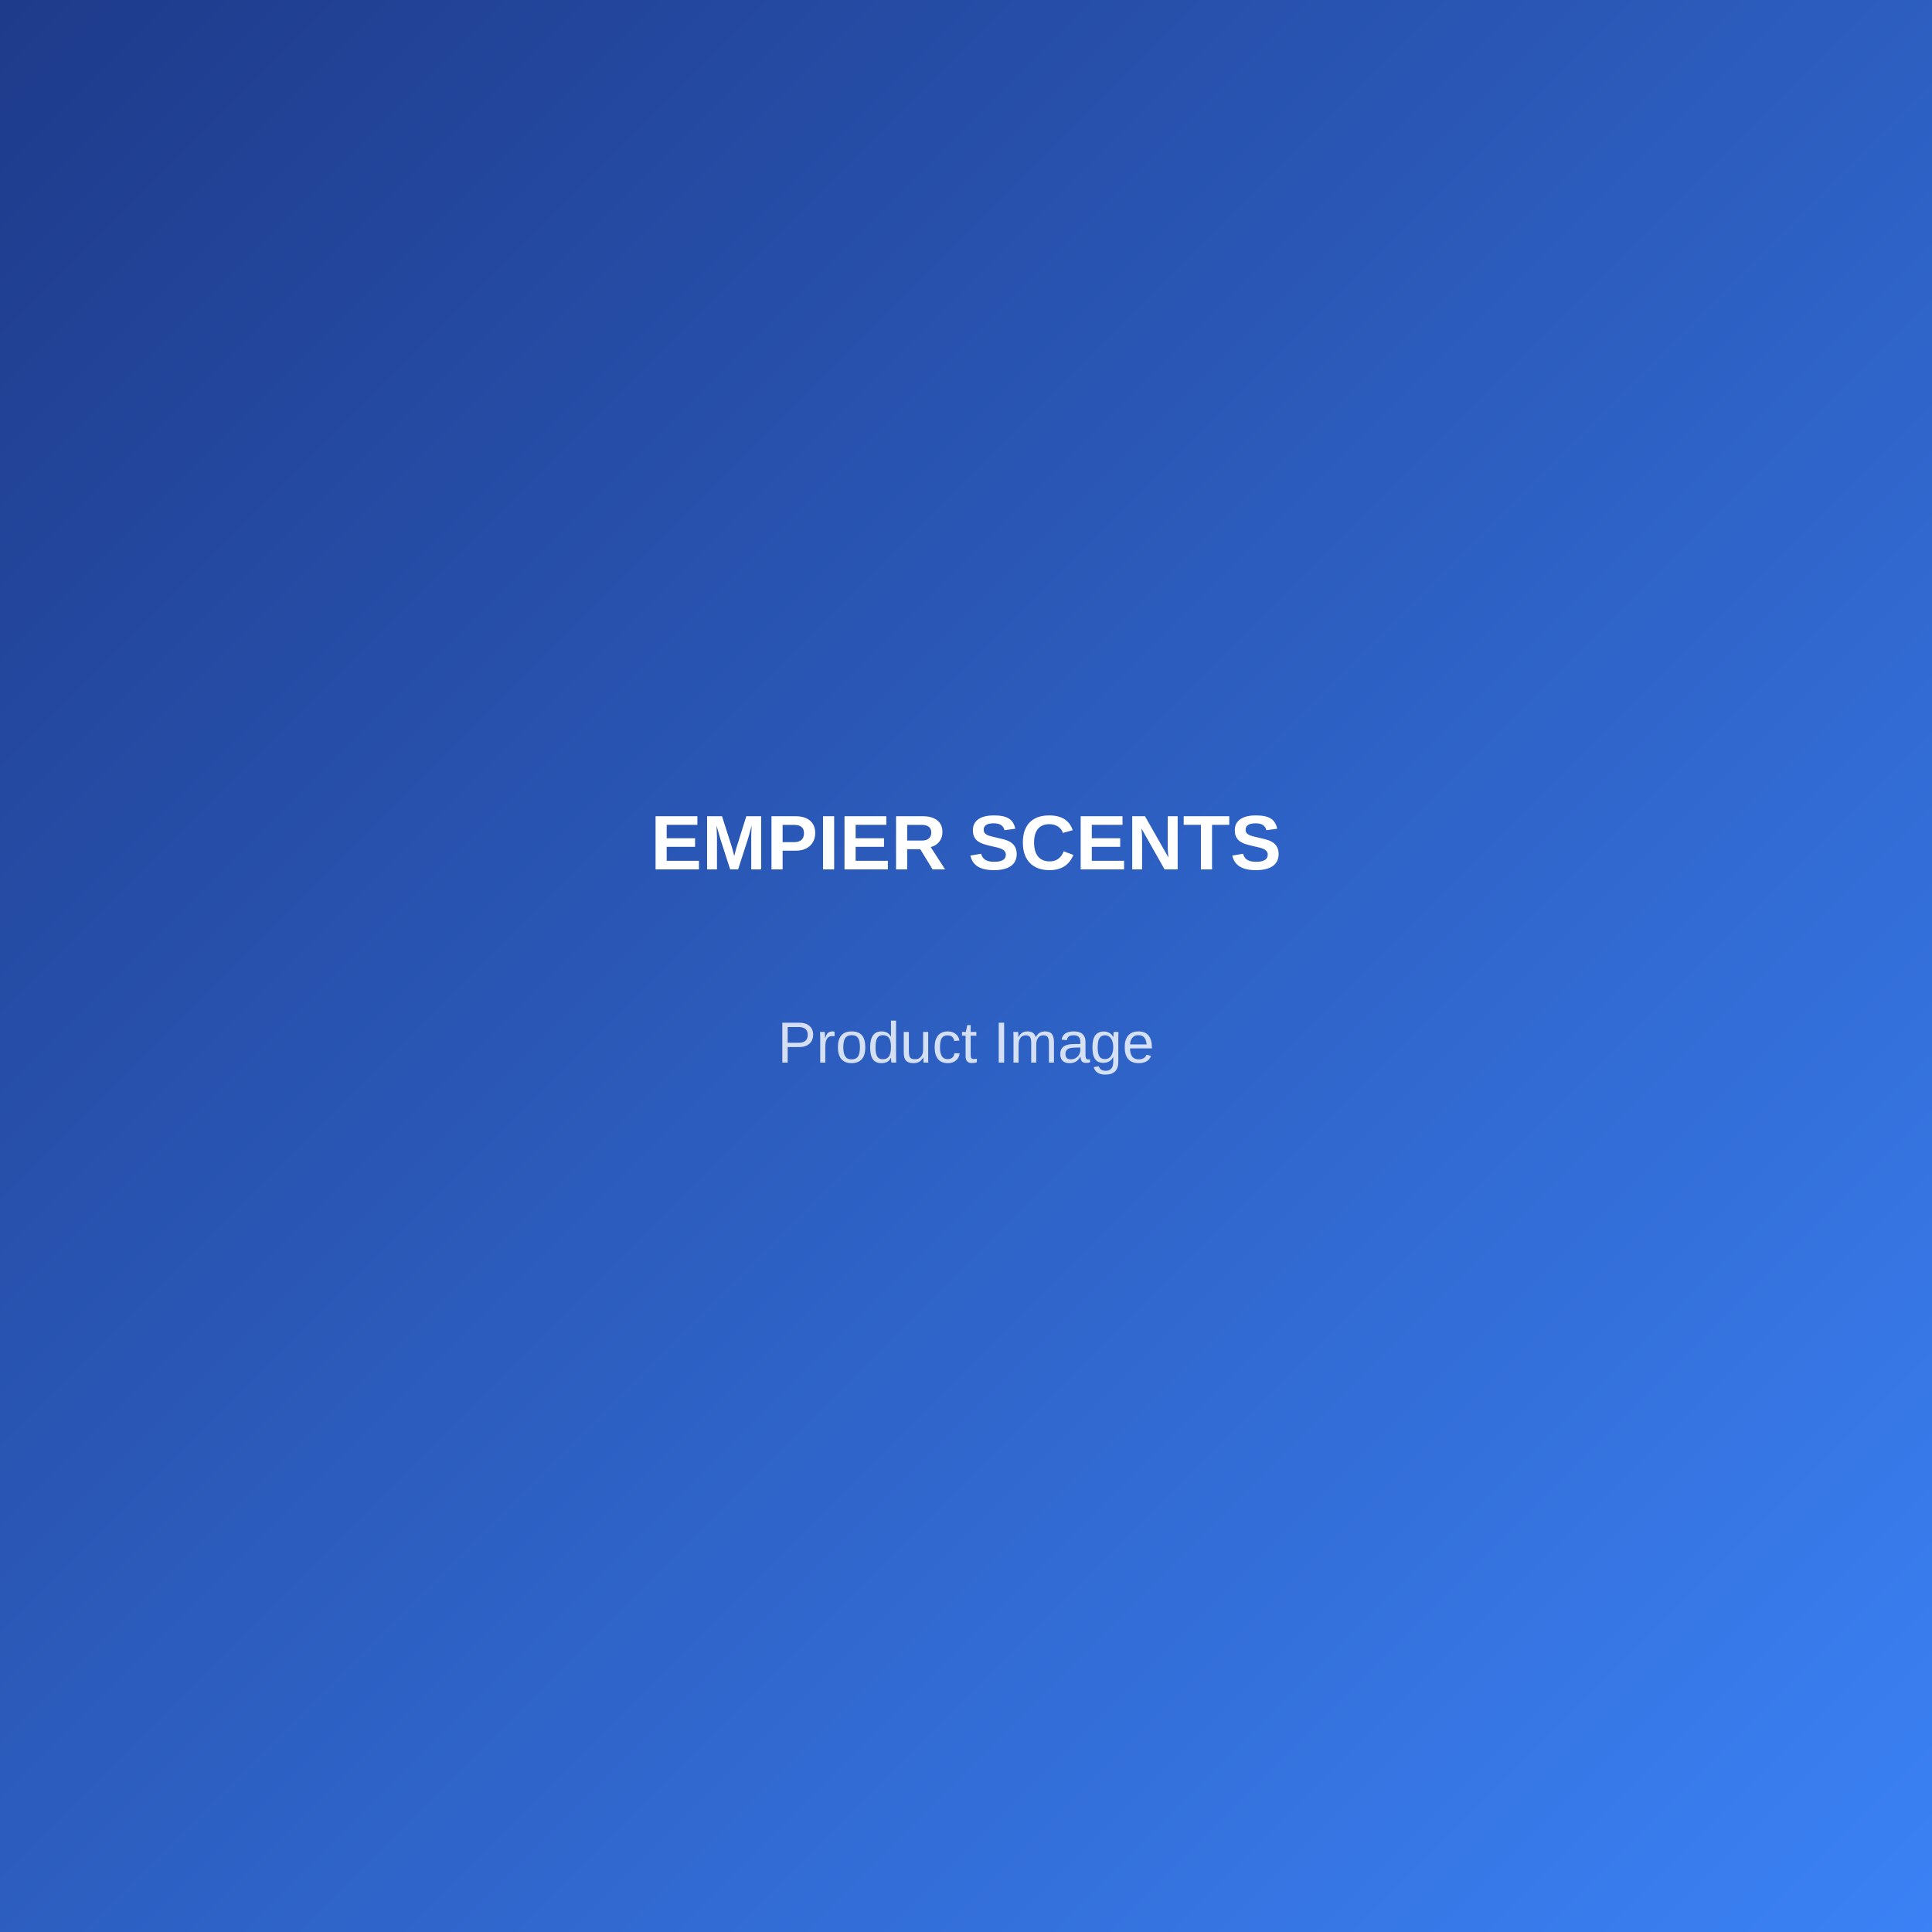
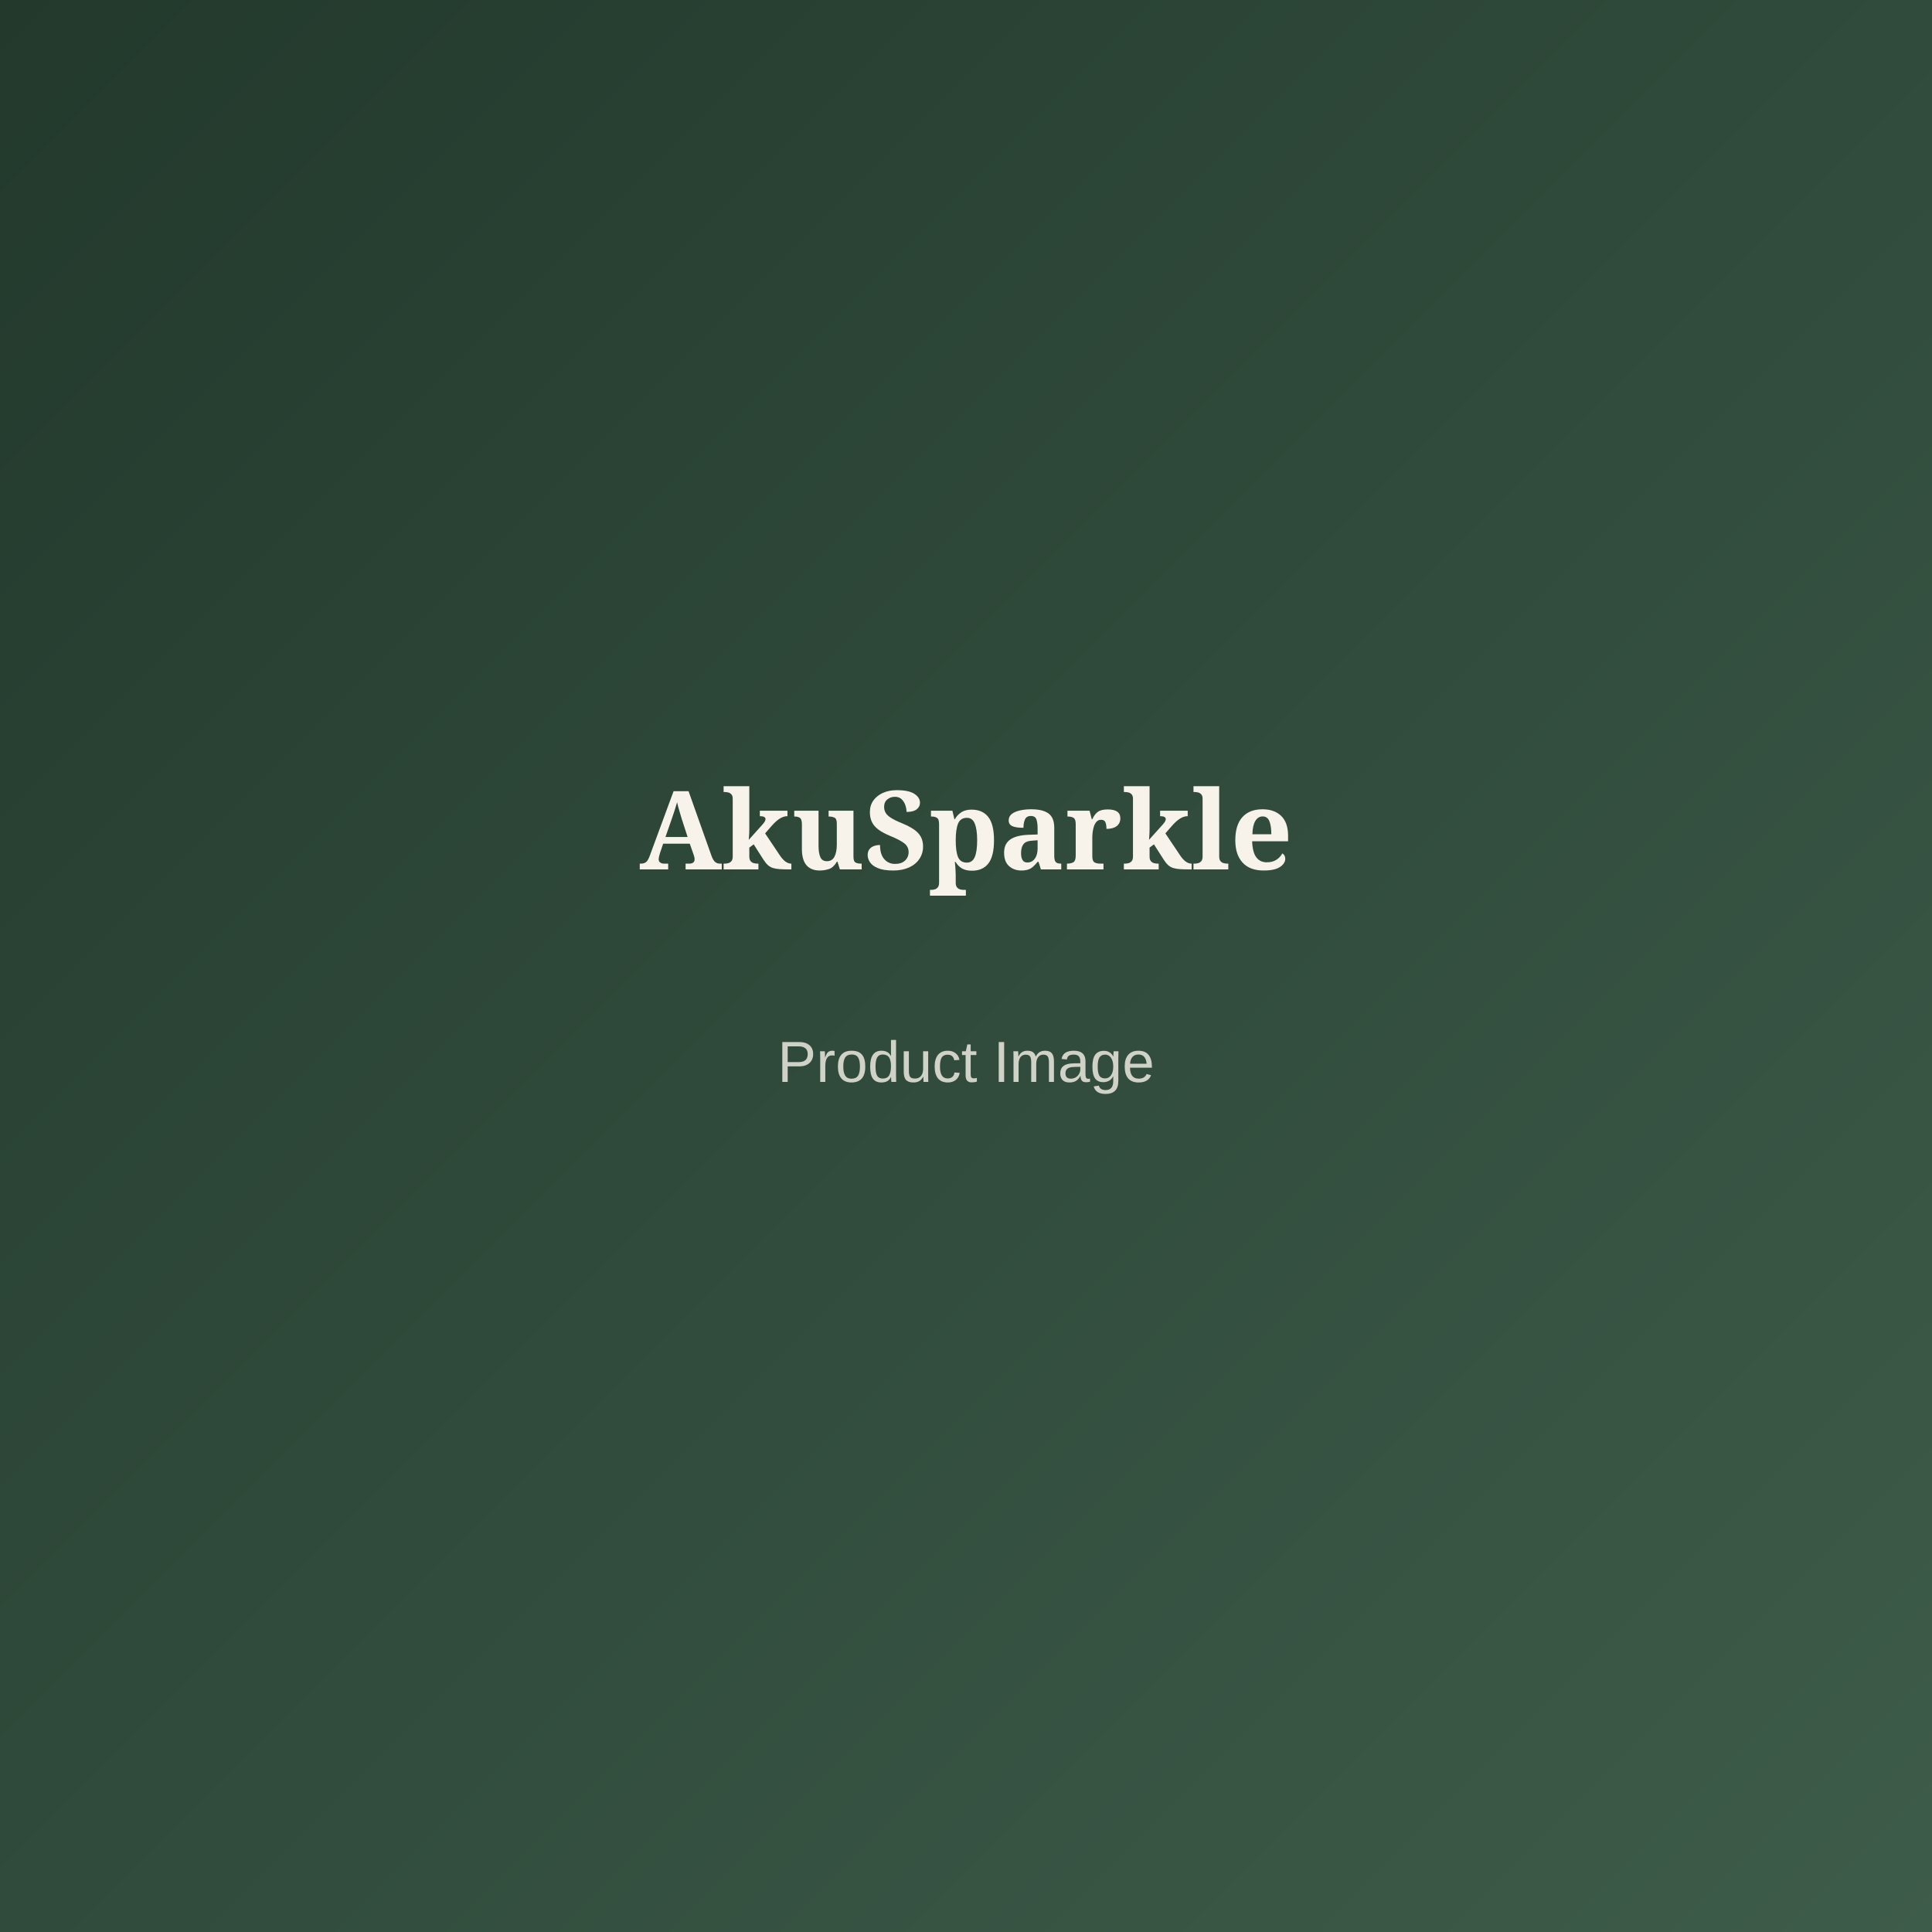
<svg xmlns="http://www.w3.org/2000/svg" width="600" height="600">
  <defs>
    <linearGradient id="grad" x1="0%" y1="0%" x2="100%" y2="100%">
-       <stop offset="0%" style="stop-color:#1e3a8a;stop-opacity:1" />
-       <stop offset="100%" style="stop-color:#3b82f6;stop-opacity:1" />
+       <stop offset="0%" style="stop-color:#22392C;stop-opacity:1" />
+       <stop offset="100%" style="stop-color:#3E5C4A;stop-opacity:1" />
    </linearGradient>
  </defs>
  <rect width="600" height="600" fill="url(#grad)" />
-   <text x="50%" y="45%" font-family="Arial, sans-serif" font-size="24" font-weight="bold" fill="white" text-anchor="middle">EMPIER SCENTS</text>
-   <text x="50%" y="55%" font-family="Arial, sans-serif" font-size="18" fill="rgba(255,255,255,0.8)" text-anchor="middle">Product Image</text>
+   <text x="50%" y="45%" font-family="Georgia, serif" font-size="34" font-weight="bold" fill="#F7F2EA" text-anchor="middle">AkuSparkle</text>
+   <text x="50%" y="56%" font-family="Arial, sans-serif" font-size="18" fill="rgba(247,242,234,0.8)" text-anchor="middle">Product Image</text>
</svg>
